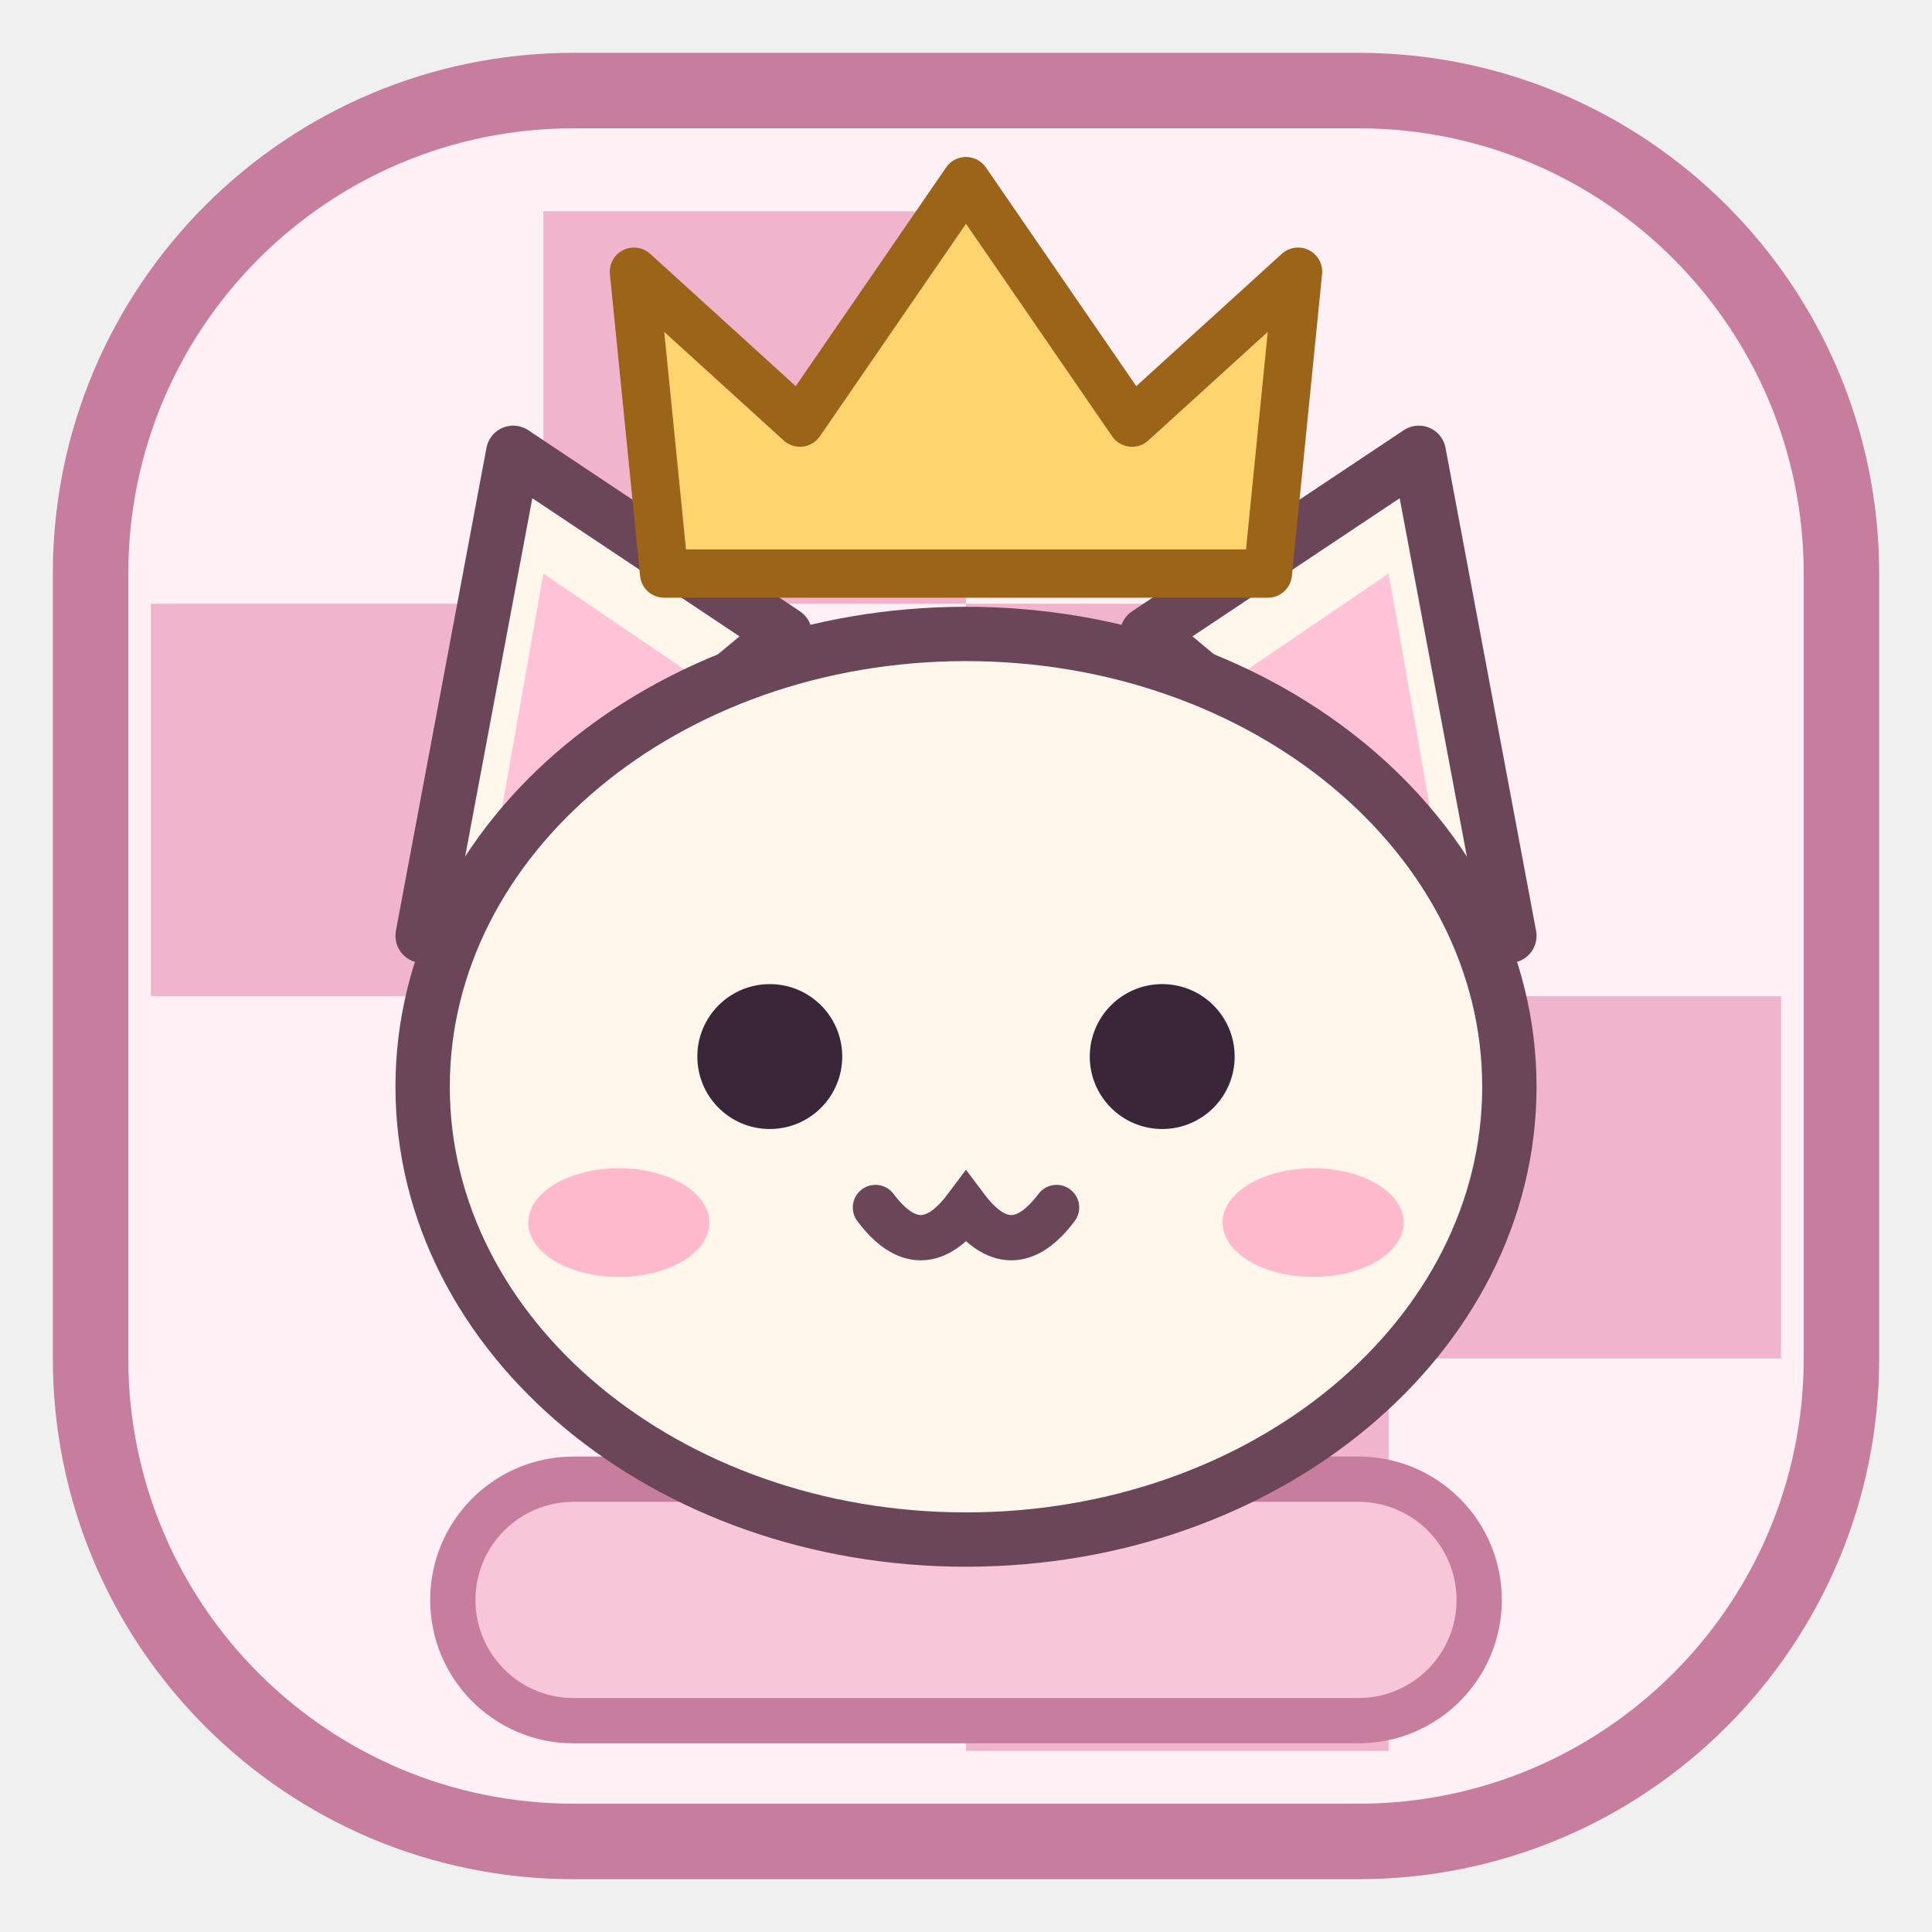
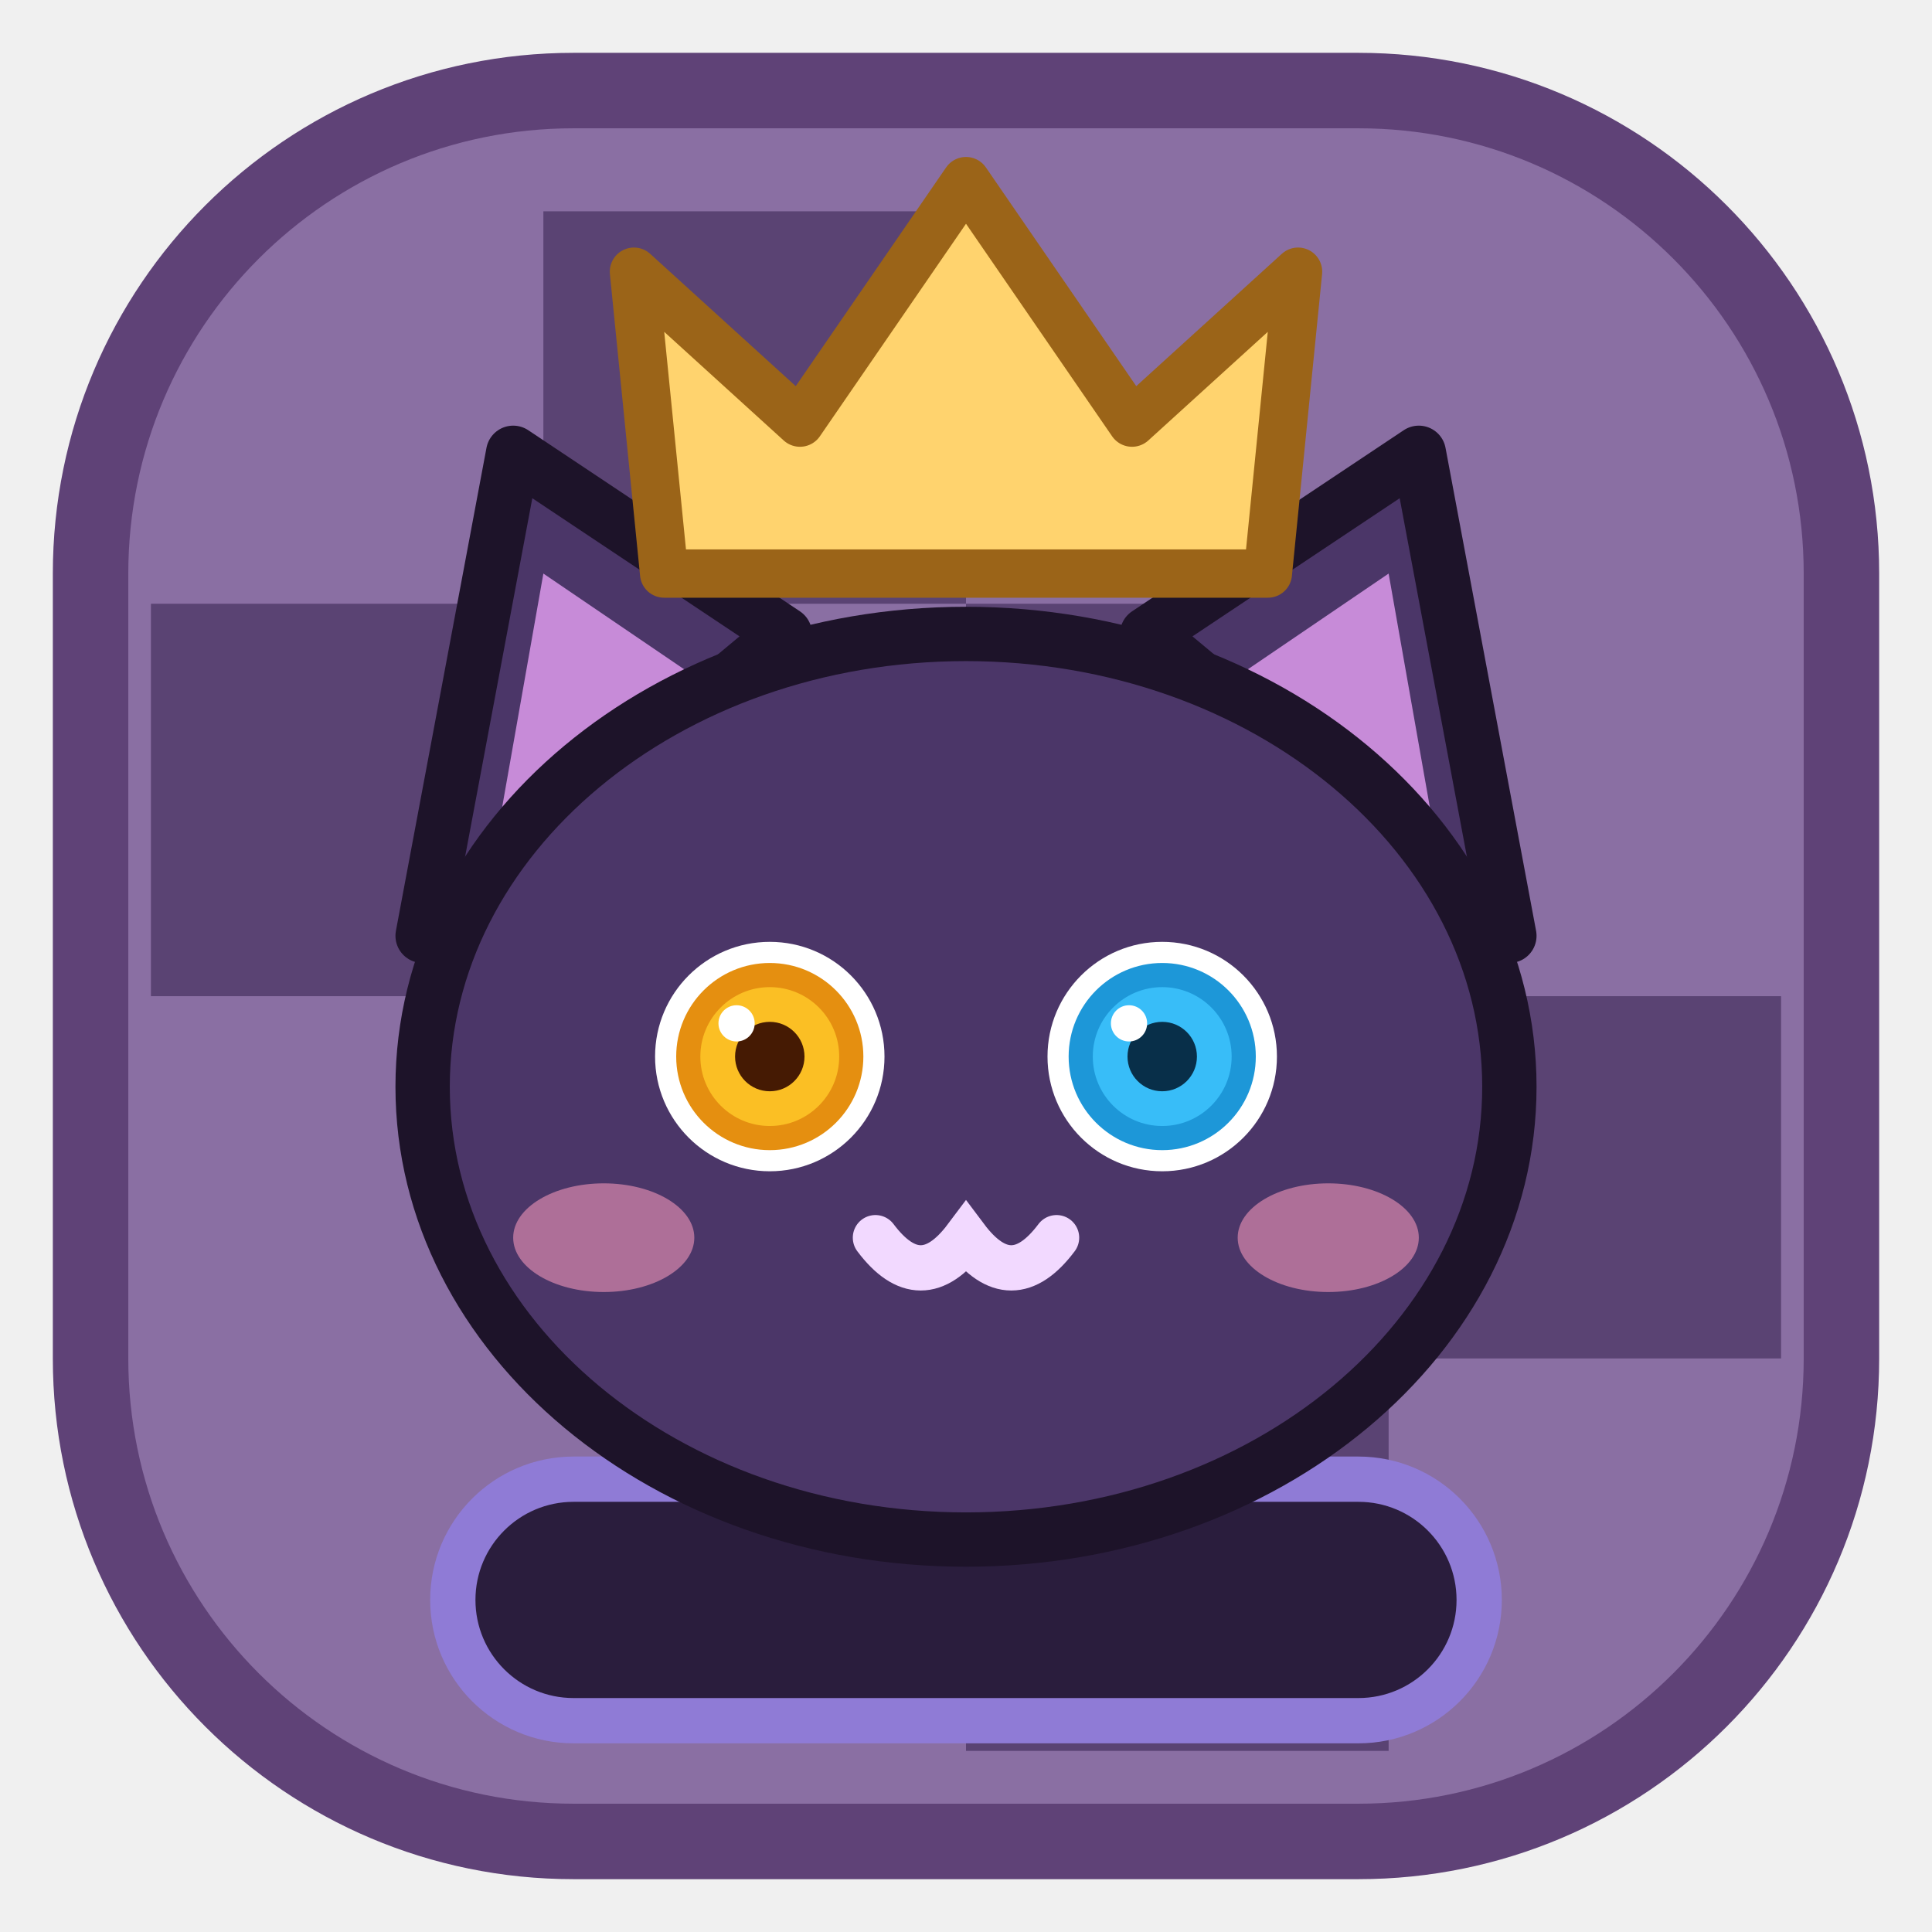
<svg xmlns="http://www.w3.org/2000/svg" width="64" height="64" viewBox="0 0 64 64" fill="none">
-   <rect x="3" y="3" width="58" height="58" rx="16" fill="#fff0f5" stroke="#c77d9d" stroke-width="2.5" />
-   <path d="M5 20h13v13H5zM18 33h14v13H18zM32 20h14v13H32zM46 33h13v12H46zM32 46h14v12H32zM18 7h14v13H18z" fill="#f0b4cc" />
-   <rect x="15" y="49" width="34" height="8" rx="4" fill="#f7c6d8" stroke="#c77d9d" stroke-width="1.5" />
-   <path d="M14 31 17 15l9 6zM50 31 47 15l-9 6z" fill="#fff6ec" stroke="#6b4558" stroke-width="1.8" stroke-linejoin="round" />
-   <path d="M16.5 27.5 18 19l5 3.4zM47.5 27.5 46 19l-5 3.4z" fill="#ffc2d6" />
-   <ellipse cx="32" cy="36" rx="18" ry="15" fill="#fff6ec" stroke="#6b4558" stroke-width="1.8" />
+   <rect x="3" y="3" width="58" height="58" rx="16" fill="#8a6fa3" stroke="#5f4277" stroke-width="2.5" />
+   <path d="M5 20h13v13H5zM18 33h14v13H18zM32 20h14v13H32zM46 33h13v12H46zM32 46h14v12H32zM18 7h14v13H18z" fill="#5a4373" />
+   <rect x="15" y="49" width="34" height="8" rx="4" fill="#2a1d3d" stroke="#8f7bd6" stroke-width="1.5" />
+   <path d="M14 31 17 15l9 6zM50 31 47 15l-9 6z" fill="#4b3668" stroke="#1d1329" stroke-width="1.8" stroke-linejoin="round" />
+   <path d="M16.5 27.5 18 19l5 3.4zM47.5 27.5 46 19l-5 3.4z" fill="#c78bd8" />
+   <ellipse cx="32" cy="36" rx="18" ry="15" fill="#4b3668" stroke="#1d1329" stroke-width="1.8" />
  <path d="M22 19 21 9l5.5 5L32 6l5.5 8L43 9l-1 10z" fill="#ffd36e" stroke="#9b6418" stroke-width="1.6" stroke-linejoin="round" />
-   <circle cx="25.5" cy="35" r="2.4" fill="#3a2638" />
-   <circle cx="38.5" cy="35" r="2.4" fill="#3a2638" />
-   <path d="M29 40q1.5 2 3 0q1.5 2 3 0" stroke="#6b4558" stroke-width="1.5" stroke-linecap="round" />
-   <ellipse cx="20.5" cy="40.5" rx="3" ry="1.8" fill="#ff9fc0" opacity=".7" />
-   <ellipse cx="43.5" cy="40.5" rx="3" ry="1.8" fill="#ff9fc0" opacity=".7" />
+   <circle cx="25.5" cy="35" r="3.8" fill="#ffffff" />
+   <circle cx="25.5" cy="35" r="2.7" fill="#fbbf24" stroke="#e58f10" stroke-width=".8" />
+   <circle cx="25.5" cy="35" r="1.15" fill="#451a03" />
+   <circle cx="24.4" cy="33.9" r=".6" fill="#ffffff" />
+   <circle cx="38.5" cy="35" r="3.8" fill="#ffffff" />
+   <circle cx="38.5" cy="35" r="2.7" fill="#38bdf8" stroke="#1d97d8" stroke-width=".8" />
+   <circle cx="38.5" cy="35" r="1.15" fill="#082f49" />
+   <circle cx="37.4" cy="33.9" r=".6" fill="#ffffff" />
+   <path d="M29 41q1.5 2 3 0q1.5 2 3 0" stroke="#f2d9ff" stroke-width="1.5" stroke-linecap="round" />
+   <ellipse cx="20" cy="41" rx="3" ry="1.8" fill="#ff9fc0" opacity=".55" />
+   <ellipse cx="44" cy="41" rx="3" ry="1.8" fill="#ff9fc0" opacity=".55" />
</svg>
